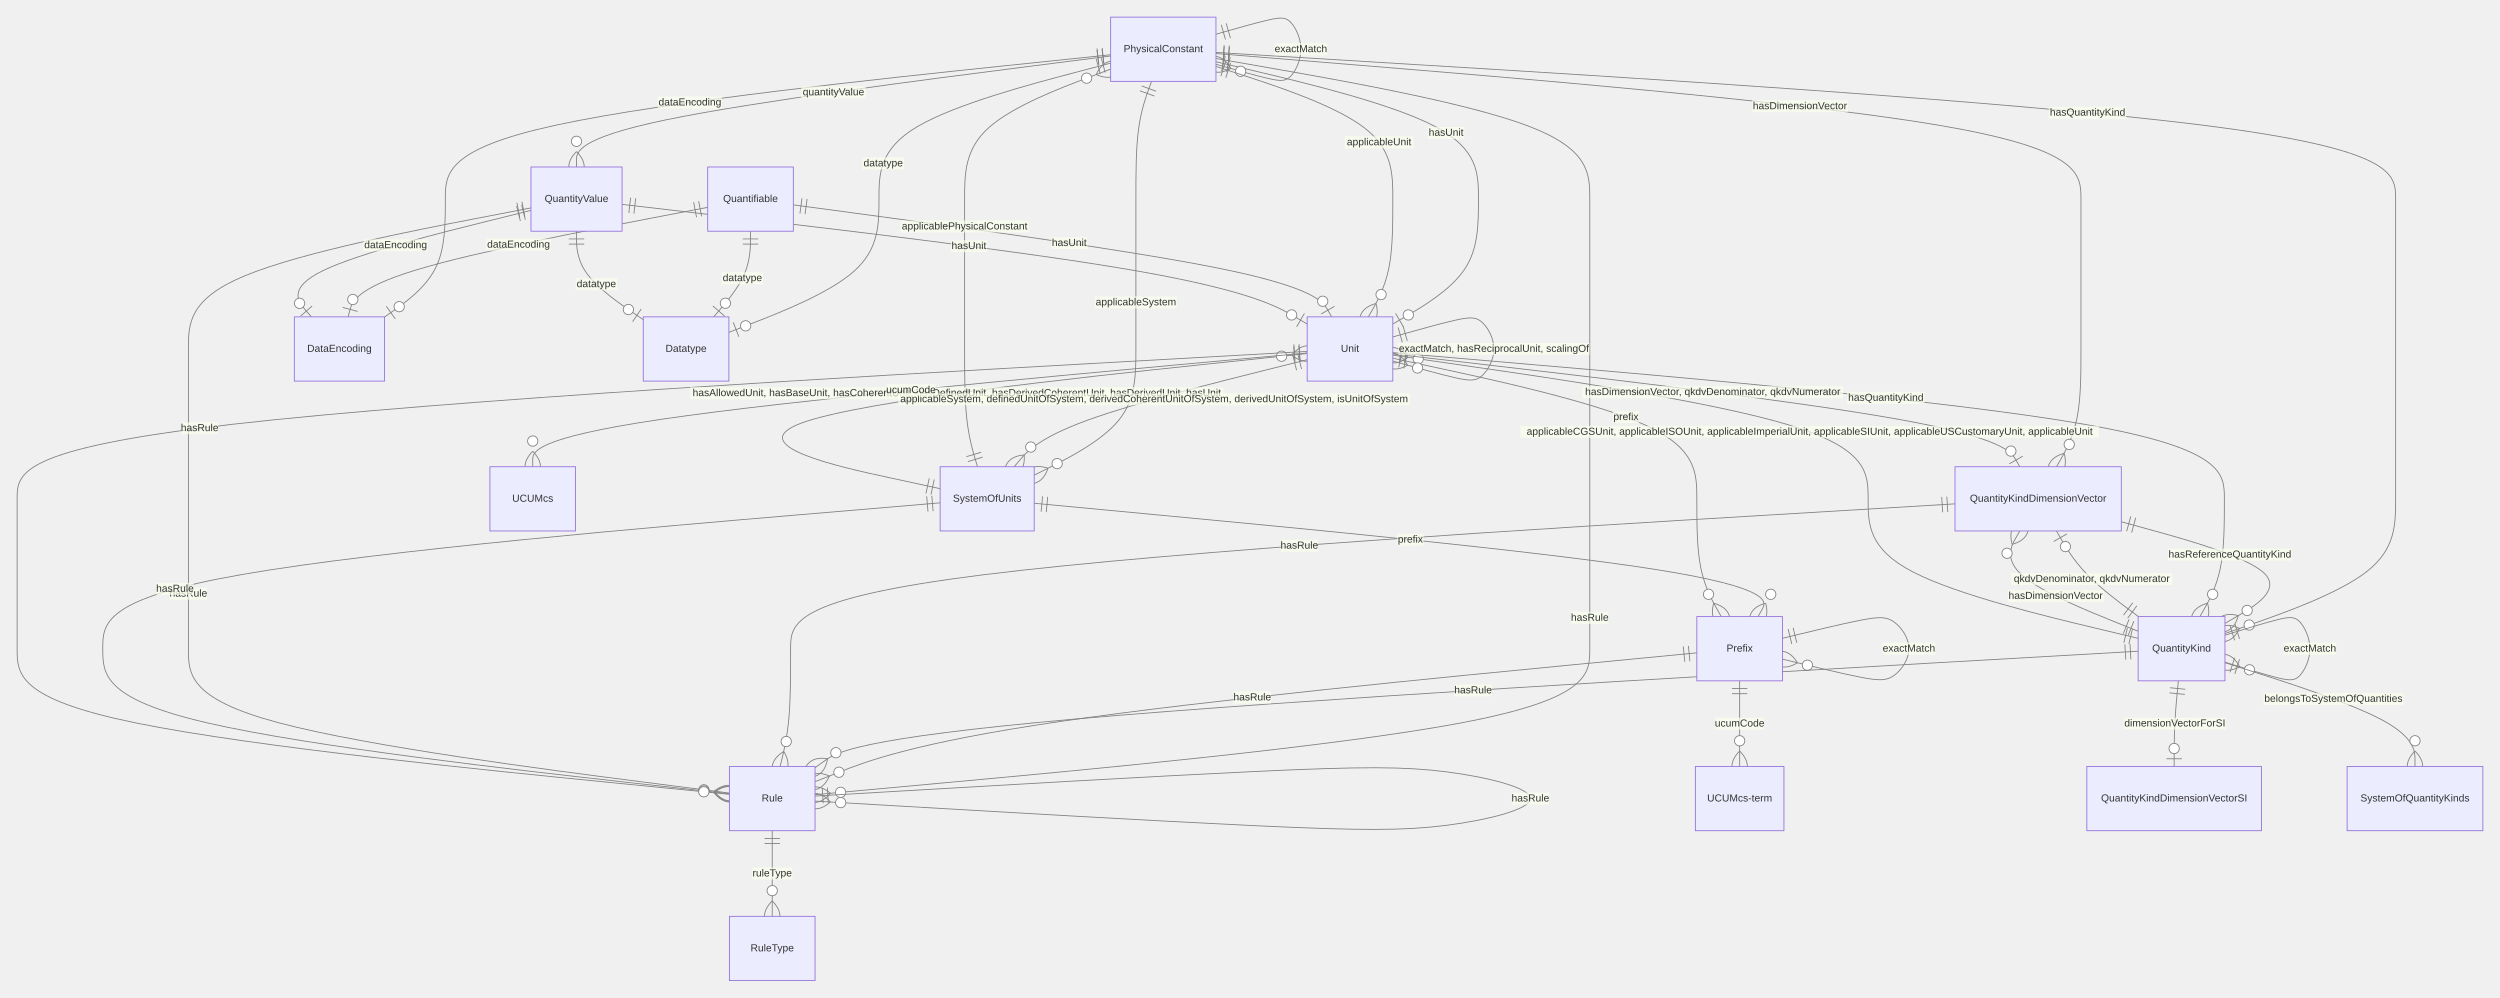
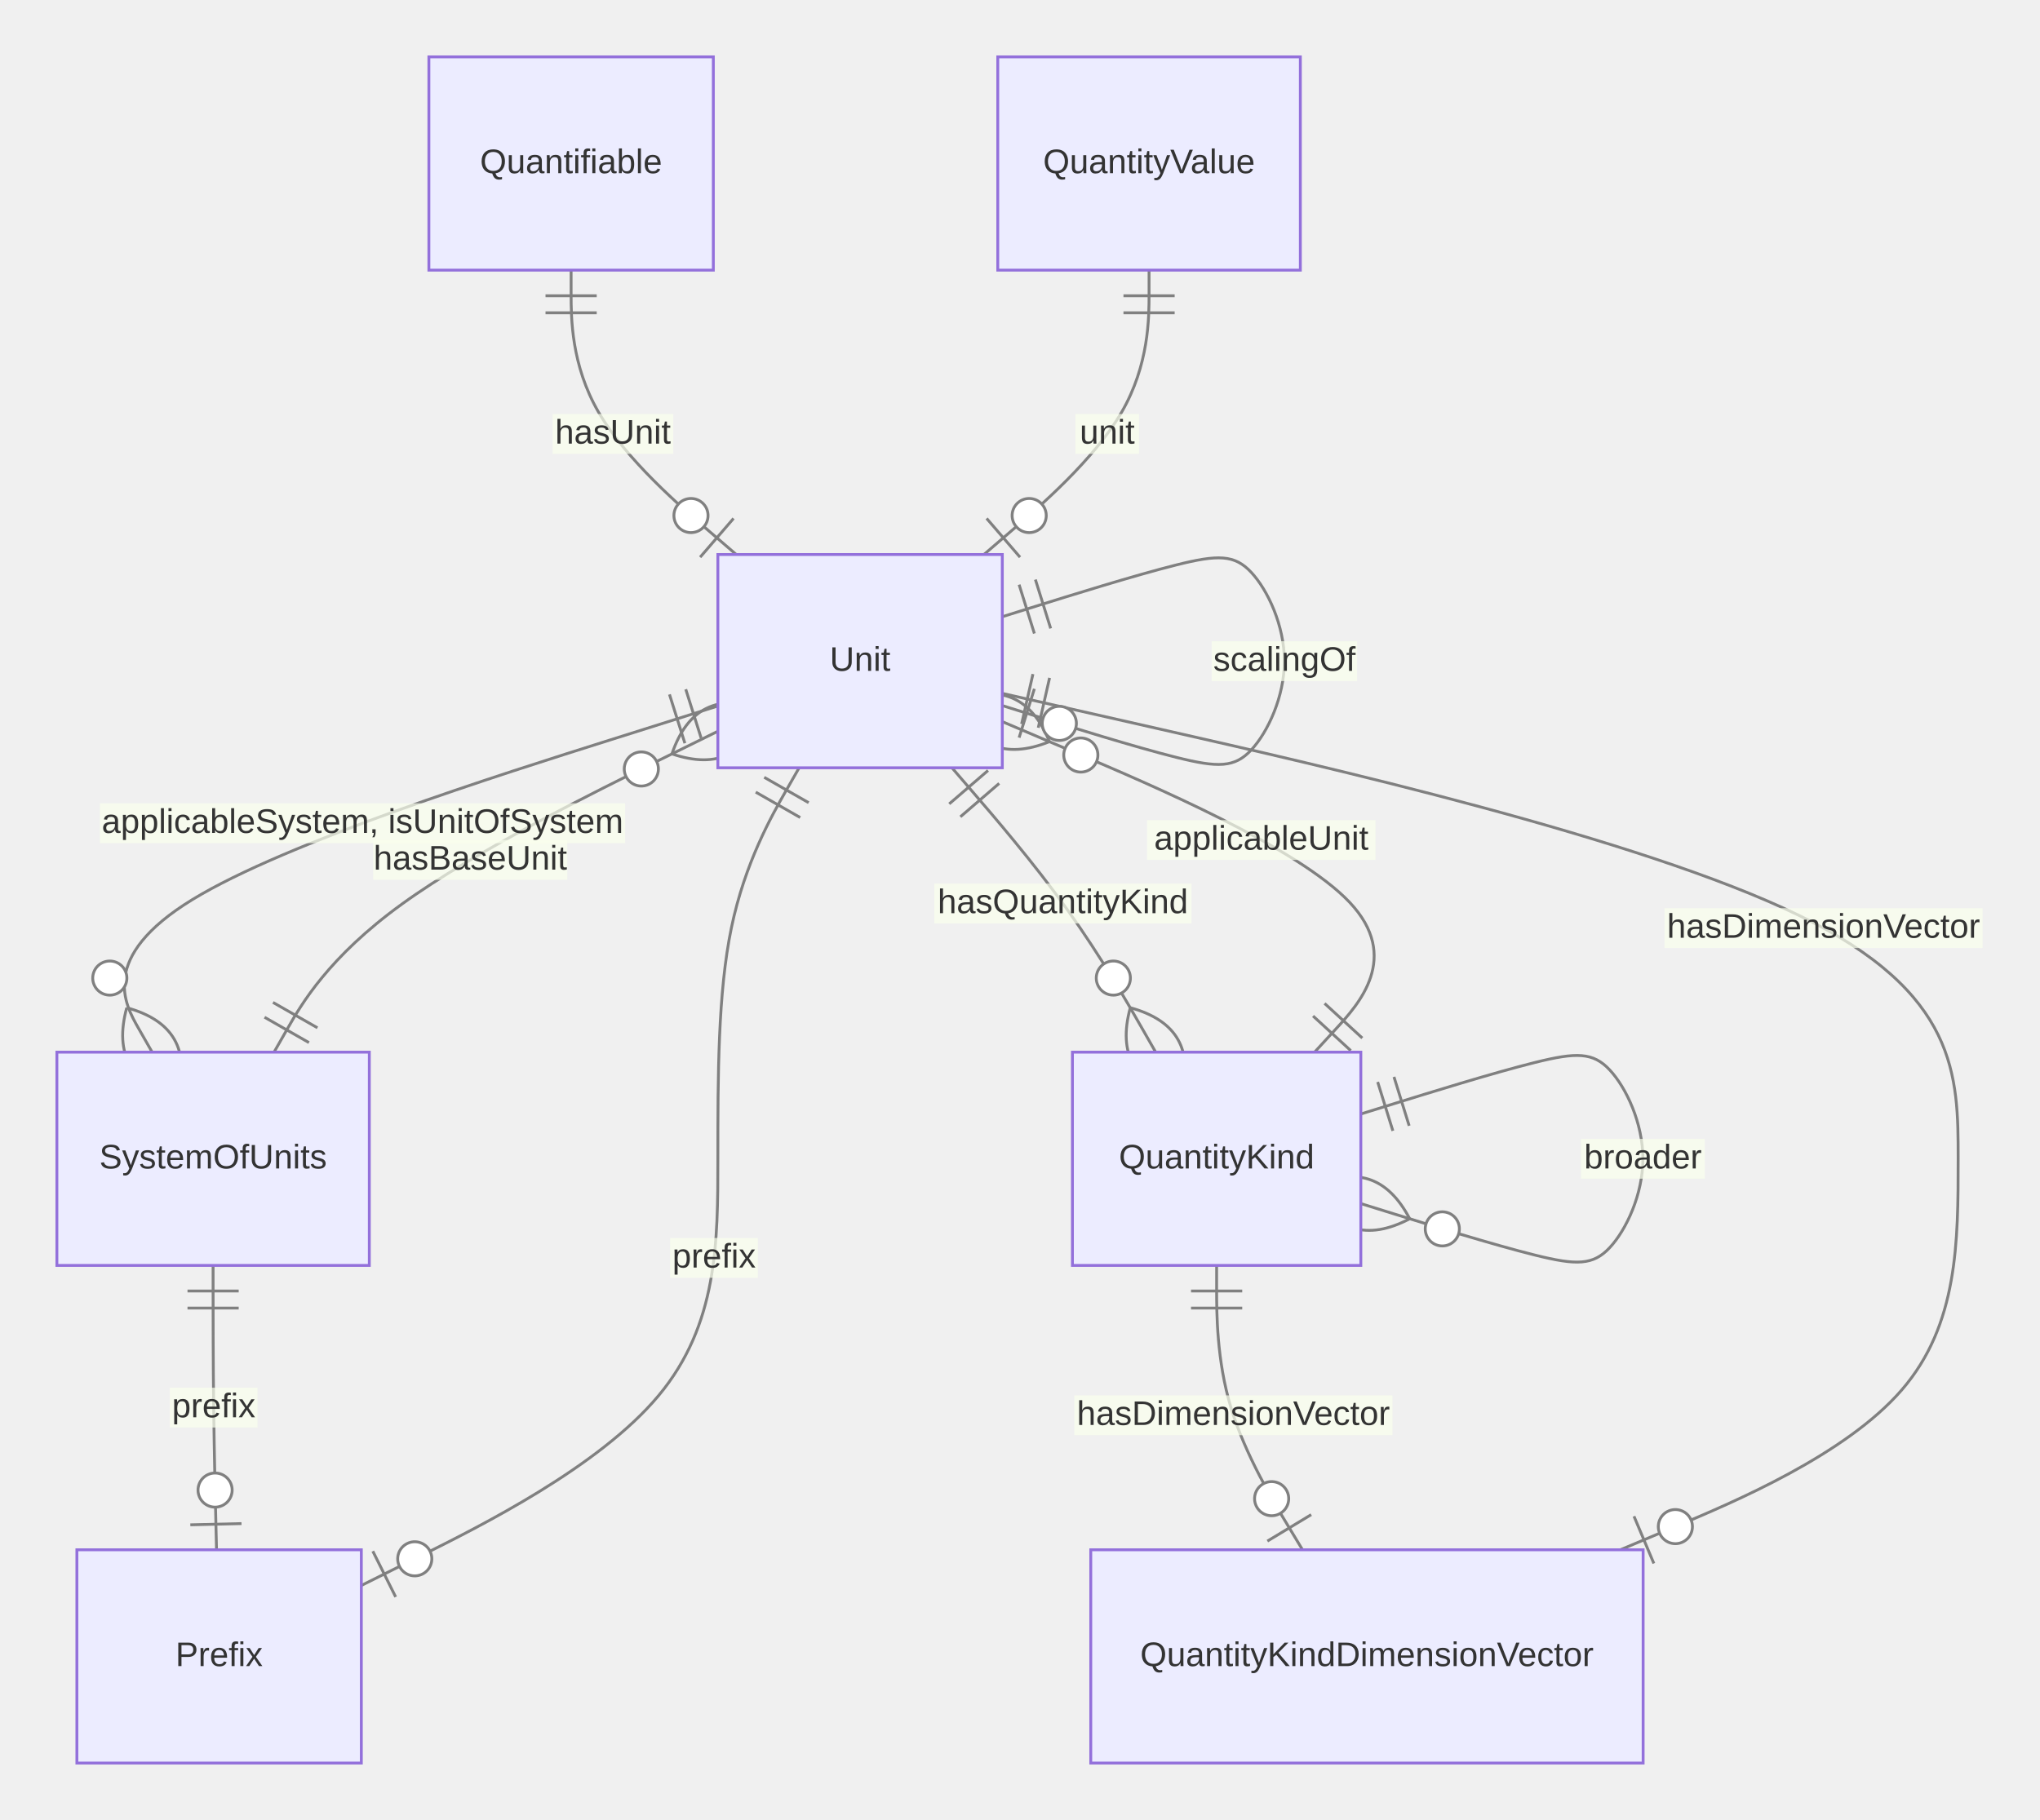
- <svg xmlns="http://www.w3.org/2000/svg" aria-roledescription="er" role="graphics-document document" viewBox="-323.665 0 2919.23 1165" height="1165" width="2919.23" id="container">
+ <svg xmlns="http://www.w3.org/2000/svg" aria-roledescription="er" role="graphics-document document" viewBox="0 0 717.194 640" height="640" width="717.194" id="container">
  <style>#container{font-family:"trebuchet ms",verdana,arial,sans-serif;font-size:16px;fill:#333;}#container .error-icon{fill:#552222;}#container .error-text{fill:#552222;stroke:#552222;}#container .edge-thickness-normal{stroke-width:1px;}#container .edge-thickness-thick{stroke-width:3.5px;}#container .edge-pattern-solid{stroke-dasharray:0;}#container .edge-thickness-invisible{stroke-width:0;fill:none;}#container .edge-pattern-dashed{stroke-dasharray:3;}#container .edge-pattern-dotted{stroke-dasharray:2;}#container .marker{fill:#333333;stroke:#333333;}#container .marker.cross{stroke:#333333;}#container svg{font-family:"trebuchet ms",verdana,arial,sans-serif;font-size:16px;}#container p{margin:0;}#container .entityBox{fill:#ECECFF;stroke:#9370DB;}#container .attributeBoxOdd{fill:#ffffff;stroke:#9370DB;}#container .attributeBoxEven{fill:#f2f2f2;stroke:#9370DB;}#container .relationshipLabelBox{fill:hsl(80, 100%, 96.275%);opacity:0.7;background-color:hsl(80, 100%, 96.275%);}#container .relationshipLabelBox rect{opacity:0.5;}#container .relationshipLine{stroke:#333333;}#container .entityTitleText{text-anchor:middle;font-size:18px;fill:#333;}#container #MD_PARENT_START{fill:#f5f5f5!important;stroke:#333333!important;stroke-width:1;}#container #MD_PARENT_END{fill:#f5f5f5!important;stroke:#333333!important;stroke-width:1;}#container :root{--mermaid-font-family:"trebuchet ms",verdana,arial,sans-serif;}</style>
  <g />
  <defs>
    <marker orient="auto" markerHeight="240" markerWidth="190" refY="7" refX="0" id="MD_PARENT_START">
      <path d="M 18,7 L9,13 L1,7 L9,1 Z" />
    </marker>
  </defs>
  <defs>
    <marker orient="auto" markerHeight="28" markerWidth="20" refY="7" refX="19" id="MD_PARENT_END">
      <path d="M 18,7 L9,13 L1,7 L9,1 Z" />
    </marker>
  </defs>
  <defs>
    <marker orient="auto" markerHeight="18" markerWidth="18" refY="9" refX="0" id="ONLY_ONE_START">
      <path d="M9,0 L9,18 M15,0 L15,18" fill="none" stroke="gray" />
    </marker>
  </defs>
  <defs>
    <marker orient="auto" markerHeight="18" markerWidth="18" refY="9" refX="18" id="ONLY_ONE_END">
      <path d="M3,0 L3,18 M9,0 L9,18" fill="none" stroke="gray" />
    </marker>
  </defs>
  <defs>
    <marker orient="auto" markerHeight="18" markerWidth="30" refY="9" refX="0" id="ZERO_OR_ONE_START">
      <circle r="6" cy="9" cx="21" fill="white" stroke="gray" />
      <path d="M9,0 L9,18" fill="none" stroke="gray" />
    </marker>
  </defs>
  <defs>
    <marker orient="auto" markerHeight="18" markerWidth="30" refY="9" refX="30" id="ZERO_OR_ONE_END">
      <circle r="6" cy="9" cx="9" fill="white" stroke="gray" />
      <path d="M21,0 L21,18" fill="none" stroke="gray" />
    </marker>
  </defs>
  <defs>
    <marker orient="auto" markerHeight="36" markerWidth="45" refY="18" refX="18" id="ONE_OR_MORE_START">
      <path d="M0,18 Q 18,0 36,18 Q 18,36 0,18 M42,9 L42,27" fill="none" stroke="gray" />
    </marker>
  </defs>
  <defs>
    <marker orient="auto" markerHeight="36" markerWidth="45" refY="18" refX="27" id="ONE_OR_MORE_END">
      <path d="M3,9 L3,27 M9,18 Q27,0 45,18 Q27,36 9,18" fill="none" stroke="gray" />
    </marker>
  </defs>
  <defs>
    <marker orient="auto" markerHeight="36" markerWidth="57" refY="18" refX="18" id="ZERO_OR_MORE_START">
      <circle r="6" cy="18" cx="48" fill="white" stroke="gray" />
      <path d="M0,18 Q18,0 36,18 Q18,36 0,18" fill="none" stroke="gray" />
    </marker>
  </defs>
  <defs>
    <marker orient="auto" markerHeight="36" markerWidth="57" refY="18" refX="39" id="ZERO_OR_MORE_END">
      <circle r="6" cy="18" cx="9" fill="white" stroke="gray" />
      <path d="M21,18 Q39,0 57,18 Q39,36 21,18" fill="none" stroke="gray" />
    </marker>
  </defs>
-   <path style="stroke: gray; fill: none;" marker-start="url(#ONLY_ONE_START)" marker-end="url(#ZERO_OR_ONE_END)" d="M973.233,63.917L843.75,77.43C714.267,90.944,455.301,117.972,325.818,146.069C196.335,174.167,196.335,203.333,196.335,232.5C196.335,261.667,196.335,290.833,184.503,313.789C172.67,336.744,149.005,353.489,137.173,361.861L125.34,370.233" class="er relationshipLine" />
-   <path style="stroke: gray; fill: none;" marker-start="url(#ONLY_ONE_START)" marker-end="url(#ZERO_OR_ONE_END)" d="M973.233,73.703L928.146,85.586C883.059,97.469,792.885,121.234,747.797,147.701C702.71,174.167,702.71,203.333,702.71,232.5C702.71,261.667,702.71,290.833,673.5,316.763C644.291,342.693,585.871,365.385,556.661,376.732L527.451,388.078" class="er relationshipLine" />
-   <path style="stroke: gray; fill: none;" marker-start="url(#ONLY_ONE_START)" marker-end="url(#ZERO_OR_ONE_END)" d="M1096.194,72.118L1147.28,84.265C1198.366,96.412,1300.538,120.706,1351.624,147.436C1402.71,174.167,1402.71,203.333,1402.71,232.5C1402.71,261.667,1402.71,290.833,1386.043,315.139C1369.377,339.444,1336.043,358.889,1319.377,368.611L1302.71,378.333" class="er relationshipLine" />
-   <path style="stroke: gray; fill: none;" marker-start="url(#ONLY_ONE_START)" marker-end="url(#ZERO_OR_MORE_END)" d="M1096.194,39.965L1107.861,36.637C1119.527,33.31,1142.861,26.655,1157.444,23.327C1172.027,20,1177.861,20,1183.694,26.25C1189.527,32.5,1195.361,45,1195.361,57.5C1195.361,70,1189.527,82.5,1183.694,88.75C1177.861,95,1172.027,95,1157.444,91.673C1142.861,88.345,1119.527,81.69,1107.861,78.363L1096.194,75.035" class="er relationshipLine" />
-   <path style="stroke: gray; fill: none;" marker-start="url(#ONLY_ONE_START)" marker-end="url(#ZERO_OR_MORE_END)" d="M1096.194,61.238L1325.779,75.199C1555.364,89.159,2014.534,117.079,2244.119,145.623C2473.704,174.167,2473.704,203.333,2473.704,232.5C2473.704,261.667,2473.704,290.833,2473.704,320C2473.704,349.167,2473.704,378.333,2473.704,407.5C2473.704,436.667,2473.704,465.833,2473.704,495C2473.704,524.167,2473.704,553.333,2473.704,582.5C2473.704,611.667,2473.704,640.833,2440.487,667.043C2407.269,693.252,2340.834,716.504,2307.617,728.131L2274.399,739.757" class="er relationshipLine" />
-   <path style="stroke: gray; fill: none;" marker-start="url(#ONLY_ONE_START)" marker-end="url(#ZERO_OR_MORE_END)" d="M1096.194,62.52L1264.538,76.267C1432.882,90.014,1769.57,117.507,1937.914,145.837C2106.258,174.167,2106.258,203.333,2106.258,232.5C2106.258,261.667,2106.258,290.833,2106.258,320C2106.258,349.167,2106.258,378.333,2106.258,407.5C2106.258,436.667,2106.258,465.833,2101.496,488.75C2096.735,511.667,2087.211,528.333,2082.449,536.667L2077.687,545" class="er relationshipLine" />
-   <path style="stroke: gray; fill: none;" marker-start="url(#ONLY_ONE_START)" marker-end="url(#ZERO_OR_MORE_END)" d="M973.233,65.351L869.282,78.626C765.33,91.901,557.426,118.45,453.474,140.059C349.523,161.667,349.523,178.333,349.523,186.667L349.523,195" class="er relationshipLine" />
-   <path style="stroke: gray; fill: none;" marker-start="url(#ONLY_ONE_START)" marker-end="url(#ZERO_OR_MORE_END)" d="M1096.194,68.302L1168.947,81.085C1241.699,93.868,1387.205,119.434,1459.957,146.8C1532.71,174.167,1532.71,203.333,1532.71,232.5C1532.71,261.667,1532.71,290.833,1532.71,320C1532.71,349.167,1532.71,378.333,1532.71,407.5C1532.71,436.667,1532.71,465.833,1532.71,495C1532.71,524.167,1532.71,553.333,1532.71,582.5C1532.71,611.667,1532.71,640.833,1532.71,670C1532.71,699.167,1532.71,728.333,1532.71,757.5C1532.71,786.667,1532.71,815.833,1381.934,844.236C1231.158,872.639,929.606,900.278,778.83,914.098L628.053,927.917" class="er relationshipLine" />
-   <path style="stroke: gray; fill: none;" marker-start="url(#ONLY_ONE_START)" marker-end="url(#ZERO_OR_MORE_END)" d="M1020.998,95L1017.95,103.333C1014.902,111.667,1008.806,128.333,1005.758,151.25C1002.71,174.167,1002.71,203.333,1002.71,232.5C1002.71,261.667,1002.71,290.833,1002.71,320C1002.71,349.167,1002.71,378.333,1002.71,407.5C1002.71,436.667,1002.71,465.833,982.919,490.388C963.128,514.943,923.546,534.887,903.755,544.858L883.964,554.83" class="er relationshipLine" />
-   <path style="stroke: gray; fill: none;" marker-start="url(#ONLY_ONE_START)" marker-end="url(#ZERO_OR_MORE_END)" d="M1096.194,77.573L1130.613,88.811C1165.033,100.049,1233.871,122.524,1268.291,148.346C1302.71,174.167,1302.71,203.333,1302.71,232.5C1302.71,261.667,1302.71,290.833,1297.948,313.75C1293.186,336.667,1283.663,353.333,1278.901,361.667L1274.139,370" class="er relationshipLine" />
-   <path style="stroke: gray; fill: none;" marker-start="url(#ONLY_ONE_START)" marker-end="url(#ZERO_OR_MORE_END)" d="M1757.71,745.342L1775.081,741.119C1792.451,736.895,1827.192,728.447,1848.906,724.224C1870.619,720,1879.304,720,1887.989,726.25C1896.675,732.5,1905.36,745,1905.36,757.5C1905.36,770,1896.675,782.5,1887.989,788.75C1879.304,795,1870.619,795,1848.906,790.776C1827.192,786.553,1792.451,778.105,1775.081,773.881L1757.71,769.658" class="er relationshipLine" />
-   <path style="stroke: gray; fill: none;" marker-start="url(#ONLY_ONE_START)" marker-end="url(#ZERO_OR_MORE_END)" d="M1657.71,762.317L1514.679,776.098C1371.648,789.878,1085.585,817.439,913.976,842.51C742.366,867.582,685.21,890.164,656.632,901.455L628.053,912.746" class="er relationshipLine" />
-   <path style="stroke: gray; fill: none;" marker-start="url(#ONLY_ONE_START)" marker-end="url(#ZERO_OR_MORE_END)" d="M1707.71,795L1707.71,803.333C1707.71,811.667,1707.71,828.333,1707.71,845C1707.71,861.667,1707.71,878.333,1707.71,886.667L1707.71,895" class="er relationshipLine" />
-   <path style="stroke: gray; fill: none;" marker-start="url(#ONLY_ONE_START)" marker-end="url(#ZERO_OR_ONE_END)" d="M502.71,242.086L434.981,255.072C367.252,268.058,231.793,294.029,161.81,315.348C91.828,336.667,87.32,353.333,85.066,361.667L82.812,370" class="er relationshipLine" />
-   <path style="stroke: gray; fill: none;" marker-start="url(#ONLY_ONE_START)" marker-end="url(#ZERO_OR_ONE_END)" d="M552.71,270L552.71,278.333C552.71,286.667,552.71,303.333,545.543,320C538.375,336.667,524.04,353.333,516.873,361.667L509.705,370" class="er relationshipLine" />
-   <path style="stroke: gray; fill: none;" marker-start="url(#ONLY_ONE_START)" marker-end="url(#ZERO_OR_ONE_END)" d="M602.71,239.231L702.71,252.692C802.71,266.154,1002.71,293.077,1107.472,314.872C1212.234,336.667,1221.758,353.333,1226.52,361.667L1231.282,370" class="er relationshipLine" />
-   <path style="stroke: gray; fill: none;" marker-start="url(#ONLY_ONE_START)" marker-end="url(#ZERO_OR_ONE_END)" d="M2173.37,720L2162.185,711.667C2151,703.333,2128.629,686.667,2112.682,670C2096.735,653.333,2087.211,636.667,2082.449,628.333L2077.687,620" class="er relationshipLine" />
-   <path style="stroke: gray; fill: none;" marker-start="url(#ONLY_ONE_START)" marker-end="url(#ZERO_OR_ONE_END)" d="M2220.008,795L2219.186,803.333C2218.365,811.667,2216.722,828.333,2215.9,845C2215.079,861.667,2215.079,878.333,2215.079,886.667L2215.079,895" class="er relationshipLine" />
-   <path style="stroke: gray; fill: none;" marker-start="url(#ONLY_ONE_START)" marker-end="url(#ZERO_OR_MORE_END)" d="M2274.399,741.749L2286.066,738.124C2297.733,734.499,2321.066,727.25,2335.649,723.625C2350.233,720,2356.066,720,2361.899,726.25C2367.733,732.5,2373.566,745,2373.566,757.5C2373.566,770,2367.733,782.5,2361.899,788.75C2356.066,795,2350.233,795,2335.649,791.375C2321.066,787.75,2297.733,780.501,2286.066,776.876L2274.399,773.251" class="er relationshipLine" />
-   <path style="stroke: gray; fill: none;" marker-start="url(#ONLY_ONE_START)" marker-end="url(#ZERO_OR_MORE_END)" d="M2173.009,737.1L2145.217,725.917C2117.425,714.733,2061.842,692.367,2038.812,672.85C2015.782,653.333,2025.306,636.667,2030.068,628.333L2034.83,620" class="er relationshipLine" />
-   <path style="stroke: gray; fill: none;" marker-start="url(#ONLY_ONE_START)" marker-end="url(#ZERO_OR_MORE_END)" d="M2173.009,760.41L1927.428,774.509C1681.847,788.607,1190.685,816.803,933.192,839.482C675.7,862.161,651.877,879.322,639.965,887.902L628.053,896.483" class="er relationshipLine" />
-   <path style="stroke: gray; fill: none;" marker-start="url(#ONLY_ONE_START)" marker-end="url(#ZERO_OR_MORE_END)" d="M2274.399,773.773L2311.383,785.644C2348.366,797.515,2422.332,821.258,2459.315,841.462C2496.298,861.667,2496.298,878.333,2496.298,886.667L2496.298,895" class="er relationshipLine" />
-   <path style="stroke: gray; fill: none;" marker-start="url(#ONLY_ONE_START)" marker-end="url(#ZERO_OR_MORE_END)" d="M2173.009,745.38L2120.459,732.817C2067.909,720.253,1962.81,695.127,1910.26,667.98C1857.71,640.833,1857.71,611.667,1857.71,582.5C1857.71,553.333,1857.71,524.167,1765.21,496.205C1672.71,468.244,1487.71,441.488,1395.21,428.11L1302.71,414.731" class="er relationshipLine" />
-   <path style="stroke: gray; fill: none;" marker-start="url(#ONLY_ONE_START)" marker-end="url(#ZERO_OR_MORE_END)" d="M2153.355,609.263L2190.08,619.386C2226.805,629.509,2300.254,649.754,2320.428,669.532C2340.603,689.309,2307.501,708.618,2290.95,718.273L2274.399,727.928" class="er relationshipLine" />
-   <path style="stroke: gray; fill: none;" marker-start="url(#ONLY_ONE_START)" marker-end="url(#ZERO_OR_MORE_END)" d="M1959.162,588.332L1732.555,601.943C1505.949,615.555,1052.736,642.777,826.129,670.972C599.523,699.167,599.523,728.333,599.523,757.5C599.523,786.667,599.523,815.833,597.478,838.75C595.433,861.667,591.344,878.333,589.299,886.667L587.255,895" class="er relationshipLine" />
-   <path style="stroke: gray; fill: none;" marker-start="url(#ONLY_ONE_START)" marker-end="url(#ZERO_OR_ONE_END)" d="M296.335,245.677L246.335,258.064C196.335,270.451,96.335,295.226,53.605,315.946C10.875,336.667,25.415,353.333,32.685,361.667L39.955,370" class="er relationshipLine" />
-   <path style="stroke: gray; fill: none;" marker-start="url(#ONLY_ONE_START)" marker-end="url(#ZERO_OR_ONE_END)" d="M349.523,270L349.523,278.333C349.523,286.667,349.523,303.333,362.511,320.55C375.499,337.767,401.475,355.534,414.463,364.418L427.451,373.301" class="er relationshipLine" />
-   <path style="stroke: gray; fill: none;" marker-start="url(#ONLY_ONE_START)" marker-end="url(#ZERO_OR_ONE_END)" d="M402.71,238.679L519.377,252.232C636.043,265.786,869.377,292.893,1002.71,316.169C1136.043,339.444,1169.377,358.889,1186.043,368.611L1202.71,378.333" class="er relationshipLine" />
-   <path style="stroke: gray; fill: none;" marker-start="url(#ONLY_ONE_START)" marker-end="url(#ZERO_OR_MORE_END)" d="M296.335,242.769L229.668,255.641C163.002,268.513,29.668,294.256,-36.998,321.712C-103.665,349.167,-103.665,378.333,-103.665,407.5C-103.665,436.667,-103.665,465.833,-103.665,495C-103.665,524.167,-103.665,553.333,-103.665,582.5C-103.665,611.667,-103.665,640.833,-103.665,670C-103.665,699.167,-103.665,728.333,-103.665,757.5C-103.665,786.667,-103.665,815.833,1.622,843.93C106.908,872.027,317.481,899.055,422.767,912.569L528.053,926.082" class="er relationshipLine" />
-   <path style="stroke: gray; fill: none;" marker-start="url(#ONLY_ONE_START)" marker-end="url(#ZERO_OR_MORE_END)" d="M628.053,929.569L726.327,923.807C824.601,918.046,1021.149,906.523,1143.992,900.761C1266.834,895,1315.971,895,1365.108,901.25C1414.245,907.5,1463.382,920,1463.382,932.5C1463.382,945,1414.245,957.5,1365.108,963.75C1315.971,970,1266.834,970,1143.992,964.239C1021.149,958.477,824.601,946.954,726.327,941.193L628.053,935.431" class="er relationshipLine" />
-   <path style="stroke: gray; fill: none;" marker-start="url(#ONLY_ONE_START)" marker-end="url(#ZERO_OR_MORE_END)" d="M578.053,970L578.053,978.333C578.053,986.667,578.053,1003.333,578.053,1020C578.053,1036.667,578.053,1053.333,578.053,1061.667L578.053,1070" class="er relationshipLine" />
-   <path style="stroke: gray; fill: none;" marker-start="url(#ONLY_ONE_START)" marker-end="url(#ZERO_OR_MORE_END)" d="M817.759,545L815.251,536.667C812.743,528.333,807.726,511.667,805.218,488.75C802.71,465.833,802.71,436.667,802.71,407.5C802.71,378.333,802.71,349.167,802.71,320C802.71,290.833,802.71,261.667,802.71,232.5C802.71,203.333,802.71,174.167,831.131,148.865C859.551,123.562,916.392,102.125,944.813,91.406L973.233,80.687" class="er relationshipLine" />
-   <path style="stroke: gray; fill: none;" marker-start="url(#ONLY_ONE_START)" marker-end="url(#ZERO_OR_MORE_END)" d="M883.964,587.674L1029.588,601.395C1175.212,615.116,1466.461,642.558,1607.324,664.612C1748.186,686.667,1738.663,703.333,1733.901,711.667L1729.139,720" class="er relationshipLine" />
-   <path style="stroke: gray; fill: none;" marker-start="url(#ONLY_ONE_START)" marker-end="url(#ZERO_OR_MORE_END)" d="M774.127,587.153L611.162,600.961C448.196,614.769,122.266,642.384,-40.7,670.776C-203.665,699.167,-203.665,728.333,-203.665,757.5C-203.665,786.667,-203.665,815.833,-81.712,844.067C40.241,872.301,284.147,899.602,406.1,913.253L528.053,926.903" class="er relationshipLine" />
-   <path style="stroke: gray; fill: none;" marker-start="url(#ONLY_ONE_START)" marker-end="url(#ZERO_OR_MORE_END)" d="M774.127,570.621L715.86,558.017C657.592,545.414,541.057,520.207,612.488,493.901C683.918,467.594,943.314,440.188,1073.012,426.486L1202.71,412.783" class="er relationshipLine" />
-   <path style="stroke: gray; fill: none;" marker-start="url(#ONLY_ONE_START)" marker-end="url(#ZERO_OR_ONE_END)" d="M1302.71,413.306L1419.968,426.922C1537.226,440.537,1771.742,467.769,1893.762,489.718C2015.782,511.667,2025.306,528.333,2030.068,536.667L2034.83,545" class="er relationshipLine" />
-   <path style="stroke: gray; fill: none;" marker-start="url(#ONLY_ONE_START)" marker-end="url(#ZERO_OR_MORE_END)" d="M1302.71,418.302L1361.877,431.085C1421.043,443.868,1539.377,469.434,1598.543,496.8C1657.71,524.167,1657.71,553.333,1657.71,582.5C1657.71,611.667,1657.71,640.833,1662.472,663.75C1667.234,686.667,1676.758,703.333,1681.52,711.667L1686.282,720" class="er relationshipLine" />
-   <path style="stroke: gray; fill: none;" marker-start="url(#ONLY_ONE_START)" marker-end="url(#ZERO_OR_MORE_END)" d="M1302.71,411.785L1464.542,425.654C1626.375,439.523,1950.039,467.262,2111.872,495.714C2273.704,524.167,2273.704,553.333,2273.704,582.5C2273.704,611.667,2273.704,640.833,2268.942,663.75C2264.18,686.667,2254.656,703.333,2249.895,711.667L2245.133,720" class="er relationshipLine" />
-   <path style="stroke: gray; fill: none;" marker-start="url(#ONLY_ONE_START)" marker-end="url(#ZERO_OR_MORE_END)" d="M1202.71,410.311L951.648,424.426C700.585,438.541,198.46,466.77,-52.602,495.469C-303.665,524.167,-303.665,553.333,-303.665,582.5C-303.665,611.667,-303.665,640.833,-303.665,670C-303.665,699.167,-303.665,728.333,-303.665,757.5C-303.665,786.667,-303.665,815.833,-165.045,844.173C-26.425,872.513,250.814,900.025,389.434,913.782L528.053,927.538" class="er relationshipLine" />
-   <path style="stroke: gray; fill: none;" marker-start="url(#ONLY_ONE_START)" marker-end="url(#ZERO_OR_MORE_END)" d="M1202.71,420L1152.71,432.5C1102.71,445,1002.71,470,945.694,490.833C888.679,511.667,874.647,528.333,867.632,536.667L860.616,545" class="er relationshipLine" />
-   <path style="stroke: gray; fill: none;" marker-start="url(#ONLY_ONE_START)" marker-end="url(#ZERO_OR_MORE_END)" d="M1202.71,412.084L1051.992,425.904C901.273,439.723,599.836,467.361,449.117,489.514C298.399,511.667,298.399,528.333,298.399,536.667L298.399,545" class="er relationshipLine" />
-   <path style="stroke: gray; fill: none;" marker-start="url(#ONLY_ONE_START)" marker-end="url(#ZERO_OR_MORE_END)" d="M1302.71,393.438L1316.599,389.531C1330.488,385.625,1358.266,377.813,1375.627,373.906C1392.988,370,1399.932,370,1406.877,376.25C1413.821,382.5,1420.766,395,1420.766,407.5C1420.766,420,1413.821,432.5,1406.877,438.75C1399.932,445,1392.988,445,1375.627,441.094C1358.266,437.188,1330.488,429.375,1316.599,425.469L1302.71,421.563" class="er relationshipLine" />
-   <g transform="translate(973.2334,20 )" id="entity-PhysicalConstant-f43f8855-cf72-5deb-8dd3-7b0283708583">
-     <rect height="75" width="122.961" y="0" x="0" class="er entityBox" />
-     <text style="dominant-baseline: middle; text-anchor: middle; font-size: 12px;" transform="translate(61.48029,37.5)" y="0" x="0" id="text-entity-PhysicalConstant-f43f8855-cf72-5deb-8dd3-7b0283708583" class="er entityLabel">PhysicalConstant</text>
-   </g>
-   <g transform="translate(1657.71,720 )" id="entity-Prefix-f6d97b99-faee-5974-b12e-390868d79e86">
+   <path style="stroke: gray; fill: none;" marker-start="url(#ONLY_ONE_START)" marker-end="url(#ZERO_OR_ONE_END)" d="M200.784,95L200.784,103.333C200.784,111.667,200.784,128.333,210.459,145C220.135,161.667,239.486,178.333,249.162,186.667L258.837,195" class="er relationshipLine" />
+   <path style="stroke: gray; fill: none;" marker-start="url(#ONLY_ONE_START)" marker-end="url(#ZERO_OR_ONE_END)" d="M427.725,445L427.725,453.333C427.725,461.667,427.725,478.333,432.758,495C437.791,511.667,447.857,528.333,452.891,536.667L457.924,545" class="er relationshipLine" />
+   <path style="stroke: gray; fill: none;" marker-start="url(#ONLY_ONE_START)" marker-end="url(#ZERO_OR_MORE_END)" d="M478.42,391.749L490.087,388.124C501.754,384.499,525.087,377.25,539.67,373.625C554.254,370,560.087,370,565.92,376.25C571.754,382.5,577.587,395,577.587,407.5C577.587,420,571.754,432.5,565.92,438.75C560.087,445,554.254,445,539.67,441.375C525.087,437.75,501.754,430.501,490.087,426.876L478.42,423.251" class="er relationshipLine" />
+   <path style="stroke: gray; fill: none;" marker-start="url(#ONLY_ONE_START)" marker-end="url(#ZERO_OR_MORE_END)" d="M462.16,370L469.812,361.667C477.464,353.333,492.768,336.667,474.471,317.295C456.174,297.923,404.276,275.846,378.327,264.808L352.377,253.769" class="er relationshipLine" />
+   <path style="stroke: gray; fill: none;" marker-start="url(#ONLY_ONE_START)" marker-end="url(#ZERO_OR_ONE_END)" d="M403.971,95L403.971,103.333C403.971,111.667,403.971,128.333,394.296,145C384.62,161.667,365.269,178.333,355.593,186.667L345.918,195" class="er relationshipLine" />
+   <path style="stroke: gray; fill: none;" marker-start="url(#ONLY_ONE_START)" marker-end="url(#ZERO_OR_ONE_END)" d="M74.918,445L74.918,453.333C74.918,461.667,74.918,478.333,75.119,495C75.32,511.667,75.723,528.333,75.924,536.667L76.125,545" class="er relationshipLine" />
+   <path style="stroke: gray; fill: none;" marker-start="url(#ONLY_ONE_START)" marker-end="url(#ZERO_OR_MORE_END)" d="M96.347,370L101.109,361.667C105.871,353.333,115.394,336.667,141.4,317.859C167.405,299.051,209.891,278.102,231.134,267.628L252.377,257.154" class="er relationshipLine" />
+   <path style="stroke: gray; fill: none;" marker-start="url(#ONLY_ONE_START)" marker-end="url(#ZERO_OR_ONE_END)" d="M280.949,270L276.187,278.333C271.425,286.667,261.901,303.333,257.139,326.25C252.377,349.167,252.377,378.333,252.377,407.5C252.377,436.667,252.377,465.833,231.486,490.842C210.595,515.85,168.812,536.7,147.921,547.125L127.03,557.55" class="er relationshipLine" />
+   <path style="stroke: gray; fill: none;" marker-start="url(#ONLY_ONE_START)" marker-end="url(#ZERO_OR_ONE_END)" d="M352.377,243.833L408.385,256.527C464.392,269.222,576.406,294.611,632.413,321.889C688.42,349.167,688.42,378.333,688.42,407.5C688.42,436.667,688.42,465.833,668.625,488.75C648.83,511.667,609.24,528.333,589.445,536.667L569.65,545" class="er relationshipLine" />
+   <path style="stroke: gray; fill: none;" marker-start="url(#ONLY_ONE_START)" marker-end="url(#ZERO_OR_ONE_END)" d="M352.377,216.875L364.044,213.229C375.711,209.583,399.044,202.292,413.627,198.646C428.211,195,434.044,195,439.877,201.25C445.711,207.5,451.544,220,451.544,232.5C451.544,245,445.711,257.5,439.877,263.75C434.044,270,428.211,270,413.627,266.354C399.044,262.708,375.711,255.417,364.044,251.771L352.377,248.125" class="er relationshipLine" />
+   <path style="stroke: gray; fill: none;" marker-start="url(#ONLY_ONE_START)" marker-end="url(#ZERO_OR_MORE_END)" d="M334.669,270L341.845,278.333C349.021,286.667,363.373,303.333,375.311,320C387.249,336.667,396.773,353.333,401.535,361.667L406.296,370" class="er relationshipLine" />
+   <path style="stroke: gray; fill: none;" marker-start="url(#ONLY_ONE_START)" marker-end="url(#ZERO_OR_MORE_END)" d="M252.377,248.268L214.468,260.223C176.558,272.179,100.738,296.089,67.59,316.378C34.442,336.667,43.966,353.333,48.728,361.667L53.49,370" class="er relationshipLine" />
+   <g transform="translate(27.02973,545 )" id="entity-Prefix-f6d97b99-faee-5974-b12e-390868d79e86">
    <rect height="75" width="100" y="0" x="0" class="er entityBox" />
    <text style="dominant-baseline: middle; text-anchor: middle; font-size: 12px;" transform="translate(50,37.5)" y="0" x="0" id="text-entity-Prefix-f6d97b99-faee-5974-b12e-390868d79e86" class="er entityLabel">Prefix</text>
  </g>
-   <g transform="translate(502.7101,195 )" id="entity-Quantifiable-82d4468d-7a40-5b3c-81f8-69036607af45">
+   <g transform="translate(150.7836,20 )" id="entity-Quantifiable-82d4468d-7a40-5b3c-81f8-69036607af45">
    <rect height="75" width="100" y="0" x="0" class="er entityBox" />
    <text style="dominant-baseline: middle; text-anchor: middle; font-size: 12px;" transform="translate(50,37.5)" y="0" x="0" id="text-entity-Quantifiable-82d4468d-7a40-5b3c-81f8-69036607af45" class="er entityLabel">Quantifiable</text>
  </g>
-   <g transform="translate(2173.009,720 )" id="entity-QuantityKind-6f79b338-e354-5d95-8035-8883644476ff">
+   <g transform="translate(377.0297,370 )" id="entity-QuantityKind-6f79b338-e354-5d95-8035-8883644476ff">
    <rect height="75" width="101.391" y="0" x="0" class="er entityBox" />
    <text style="dominant-baseline: middle; text-anchor: middle; font-size: 12px;" transform="translate(50.69531,37.5)" y="0" x="0" id="text-entity-QuantityKind-6f79b338-e354-5d95-8035-8883644476ff" class="er entityLabel">QuantityKind</text>
  </g>
-   <g transform="translate(1959.162,545 )" id="entity-QuantityKindDimensionVector-bfa1bf26-fcae-516f-8f63-2f454f3dac1b">
+   <g transform="translate(383.4762,545 )" id="entity-QuantityKindDimensionVector-bfa1bf26-fcae-516f-8f63-2f454f3dac1b">
    <rect height="75" width="194.193" y="0" x="0" class="er entityBox" />
    <text style="dominant-baseline: middle; text-anchor: middle; font-size: 12px;" transform="translate(97.09654,37.5)" y="0" x="0" id="text-entity-QuantityKindDimensionVector-bfa1bf26-fcae-516f-8f63-2f454f3dac1b" class="er entityLabel">QuantityKindDimensionVector</text>
  </g>
-   <g transform="translate(296.3351,195 )" id="entity-QuantityValue-f2bc13d2-1961-5e2a-9bfe-ab6a05a5860b">
+   <g transform="translate(350.7836,20 )" id="entity-QuantityValue-f2bc13d2-1961-5e2a-9bfe-ab6a05a5860b">
    <rect height="75" width="106.375" y="0" x="0" class="er entityBox" />
    <text style="dominant-baseline: middle; text-anchor: middle; font-size: 12px;" transform="translate(53.1875,37.5)" y="0" x="0" id="text-entity-QuantityValue-f2bc13d2-1961-5e2a-9bfe-ab6a05a5860b" class="er entityLabel">QuantityValue</text>
  </g>
-   <g transform="translate(528.0535,895 )" id="entity-Rule-886caf8e-59ff-5db3-a492-27242971196f">
-     <rect height="75" width="100" y="0" x="0" class="er entityBox" />
-     <text style="dominant-baseline: middle; text-anchor: middle; font-size: 12px;" transform="translate(50,37.5)" y="0" x="0" id="text-entity-Rule-886caf8e-59ff-5db3-a492-27242971196f" class="er entityLabel">Rule</text>
-   </g>
-   <g transform="translate(774.127,545 )" id="entity-SystemOfUnits-f7f1da8e-a5af-50e1-94d0-c2e741f40e1d">
+   <g transform="translate(20,370 )" id="entity-SystemOfUnits-f7f1da8e-a5af-50e1-94d0-c2e741f40e1d">
    <rect height="75" width="109.837" y="0" x="0" class="er entityBox" />
    <text style="dominant-baseline: middle; text-anchor: middle; font-size: 12px;" transform="translate(54.91826,37.5)" y="0" x="0" id="text-entity-SystemOfUnits-f7f1da8e-a5af-50e1-94d0-c2e741f40e1d" class="er entityLabel">SystemOfUnits</text>
  </g>
-   <g transform="translate(248.3986,545 )" id="entity-UCUMcs-8df33f70-0c53-5f8e-a81f-0969bc803a34">
-     <rect height="75" width="100" y="0" x="0" class="er entityBox" />
-     <text style="dominant-baseline: middle; text-anchor: middle; font-size: 12px;" transform="translate(50,37.5)" y="0" x="0" id="text-entity-UCUMcs-8df33f70-0c53-5f8e-a81f-0969bc803a34" class="er entityLabel">UCUMcs</text>
-   </g>
-   <g transform="translate(1202.71,370 )" id="entity-Unit-c57ac1ea-0a24-509a-a80e-23f8c03ca739">
+   <g transform="translate(252.3774,195 )" id="entity-Unit-c57ac1ea-0a24-509a-a80e-23f8c03ca739">
    <rect height="75" width="100" y="0" x="0" class="er entityBox" />
    <text style="dominant-baseline: middle; text-anchor: middle; font-size: 12px;" transform="translate(50,37.5)" y="0" x="0" id="text-entity-Unit-c57ac1ea-0a24-509a-a80e-23f8c03ca739" class="er entityLabel">Unit</text>
  </g>
-   <g transform="translate(20,370 )" id="entity-DataEncoding-e949680e-a6e4-55c9-9325-aa69226f3e53">
-     <rect height="75" width="105.34" y="0" x="0" class="er entityBox" />
-     <text style="dominant-baseline: middle; text-anchor: middle; font-size: 12px;" transform="translate(52.67024,37.5)" y="0" x="0" id="text-entity-DataEncoding-e949680e-a6e4-55c9-9325-aa69226f3e53" class="er entityLabel">DataEncoding</text>
-   </g>
-   <g transform="translate(427.4515,370 )" id="entity-Datatype-eedb5402-d0cc-52bf-9fb8-7b914f648cbe">
-     <rect height="75" width="100" y="0" x="0" class="er entityBox" />
-     <text style="dominant-baseline: middle; text-anchor: middle; font-size: 12px;" transform="translate(50,37.5)" y="0" x="0" id="text-entity-Datatype-eedb5402-d0cc-52bf-9fb8-7b914f648cbe" class="er entityLabel">Datatype</text>
-   </g>
-   <g transform="translate(1655.991,895 )" id="entity-UCUMcsterm-f108a9d5-75dc-5824-aae7-181f348ae82a">
-     <rect height="75" width="103.438" y="0" x="0" class="er entityBox" />
-     <text style="dominant-baseline: middle; text-anchor: middle; font-size: 12px;" transform="translate(51.71875,37.5)" y="0" x="0" id="text-entity-UCUMcsterm-f108a9d5-75dc-5824-aae7-181f348ae82a" class="er entityLabel">UCUMcs-term</text>
-   </g>
-   <g transform="translate(2113.126,895 )" id="entity-QuantityKindDimensionVectorSI-2681a9c0-d385-5c75-b278-85a805bca5b5">
-     <rect height="75" width="203.906" y="0" x="0" class="er entityBox" />
-     <text style="dominant-baseline: middle; text-anchor: middle; font-size: 12px;" transform="translate(101.9531,37.5)" y="0" x="0" id="text-entity-QuantityKindDimensionVectorSI-2681a9c0-d385-5c75-b278-85a805bca5b5" class="er entityLabel">QuantityKindDimensionVectorSI</text>
-   </g>
-   <g transform="translate(2417.032,895 )" id="entity-SystemOfQuantityKinds-09c2a533-d4ff-5ffb-9642-53498359216a">
-     <rect height="75" width="158.533" y="0" x="0" class="er entityBox" />
-     <text style="dominant-baseline: middle; text-anchor: middle; font-size: 12px;" transform="translate(79.26643,37.5)" y="0" x="0" id="text-entity-SystemOfQuantityKinds-09c2a533-d4ff-5ffb-9642-53498359216a" class="er entityLabel">SystemOfQuantityKinds</text>
-   </g>
-   <g transform="translate(528.0535,1070 )" id="entity-RuleType-d54df1a6-a17d-5920-9344-6f805c739e55">
-     <rect height="75" width="100" y="0" x="0" class="er entityBox" />
-     <text style="dominant-baseline: middle; text-anchor: middle; font-size: 12px;" transform="translate(50,37.5)" y="0" x="0" id="text-entity-RuleType-d54df1a6-a17d-5920-9344-6f805c739e55" class="er entityLabel">RuleType</text>
-   </g>
-   <rect height="14" width="74.909" y="112.758" x="444.498" class="er relationshipLabelBox" />
-   <text style="text-anchor: middle; dominant-baseline: middle; font-size: 12px;" y="119.758" x="481.952" id="rel1" class="er relationshipLabel">dataEncoding</text>
-   <rect height="14" width="48.328" y="183.875" x="683.505" class="er relationshipLabelBox" />
-   <text style="text-anchor: middle; dominant-baseline: middle; font-size: 12px;" y="190.875" x="707.669" id="rel2" class="er relationshipLabel">datatype</text>
-   <rect height="14" width="42.404" y="148.182" x="1343.739" class="er relationshipLabelBox" />
-   <text style="text-anchor: middle; dominant-baseline: middle; font-size: 12px;" y="155.182" x="1364.941" id="rel3" class="er relationshipLabel">hasUnit</text>
-   <rect height="14" width="61.453" y="50.5" x="1164.634" class="er relationshipLabelBox" />
-   <text style="text-anchor: middle; dominant-baseline: middle; font-size: 12px;" y="57.5" x="1195.361" id="rel4" class="er relationshipLabel">exactMatch</text>
-   <rect height="14" width="90.438" y="124.627" x="2068.772" class="er relationshipLabelBox" />
-   <text style="text-anchor: middle; dominant-baseline: middle; font-size: 12px;" y="131.627" x="2113.991" id="rel5" class="er relationshipLabel">hasQuantityKind</text>
-   <rect height="14" width="111.849" y="117.107" x="1722.185" class="er relationshipLabelBox" />
-   <text style="text-anchor: middle; dominant-baseline: middle; font-size: 12px;" y="124.107" x="1778.109" id="rel6" class="er relationshipLabel">hasDimensionVector</text>
-   <rect height="14" width="75.266" y="100.889" x="611.96" class="er relationshipLabelBox" />
-   <text style="text-anchor: middle; dominant-baseline: middle; font-size: 12px;" y="107.889" x="649.593" id="rel7" class="er relationshipLabel">quantityValue</text>
-   <rect height="14" width="43.297" y="714.51" x="1511.062" class="er relationshipLabelBox" />
-   <text style="text-anchor: middle; dominant-baseline: middle; font-size: 12px;" y="721.51" x="1532.71" id="rel8" class="er relationshipLabel">hasRule</text>
-   <rect height="14" width="95.781" y="346.122" x="954.819" class="er relationshipLabelBox" />
-   <text style="text-anchor: middle; dominant-baseline: middle; font-size: 12px;" y="353.122" x="1002.71" id="rel9" class="er relationshipLabel">applicableSystem</text>
-   <rect height="14" width="80.312" y="159.249" x="1246.535" class="er relationshipLabelBox" />
-   <text style="text-anchor: middle; dominant-baseline: middle; font-size: 12px;" y="166.249" x="1286.692" id="rel10" class="er relationshipLabel">applicableUnit</text>
-   <rect height="14" width="61.453" y="750.5" x="1874.633" class="er relationshipLabelBox" />
-   <text style="text-anchor: middle; dominant-baseline: middle; font-size: 12px;" y="757.5" x="1905.36" id="rel11" class="er relationshipLabel">exactMatch</text>
-   <rect height="14" width="43.297" y="807.464" x="1116.969" class="er relationshipLabelBox" />
-   <text style="text-anchor: middle; dominant-baseline: middle; font-size: 12px;" y="814.464" x="1138.617" id="rel12" class="er relationshipLabel">hasRule</text>
-   <rect height="14" width="57.078" y="838" x="1679.171" class="er relationshipLabelBox" />
-   <text style="text-anchor: middle; dominant-baseline: middle; font-size: 12px;" y="845" x="1707.71" id="rel13" class="er relationshipLabel">ucumCode</text>
-   <rect height="14" width="74.908" y="278.799" x="244.383" class="er relationshipLabelBox" />
-   <text style="text-anchor: middle; dominant-baseline: middle; font-size: 12px;" y="285.799" x="281.837" id="rel14" class="er relationshipLabel">dataEncoding</text>
-   <rect height="14" width="48.328" y="317.901" x="519.074" class="er relationshipLabelBox" />
-   <text style="text-anchor: middle; dominant-baseline: middle; font-size: 12px;" y="324.901" x="543.238" id="rel15" class="er relationshipLabel">datatype</text>
-   <rect height="14" width="42.404" y="276.871" x="903.708" class="er relationshipLabelBox" />
-   <text style="text-anchor: middle; dominant-baseline: middle; font-size: 12px;" y="283.871" x="924.911" id="rel16" class="er relationshipLabel">hasUnit</text>
-   <rect height="14" width="187.917" y="669.184" x="2024.919" class="er relationshipLabelBox" />
-   <text style="text-anchor: middle; dominant-baseline: middle; font-size: 12px;" y="676.184" x="2118.877" id="rel17" class="er relationshipLabel">qkdvDenominator, qkdvNumerator</text>
-   <rect height="14" width="119.078" y="837.919" x="2156.365" class="er relationshipLabelBox" />
-   <text style="text-anchor: middle; dominant-baseline: middle; font-size: 12px;" y="844.919" x="2215.904" id="rel18" class="er relationshipLabel">dimensionVectorForSI</text>
-   <rect height="14" width="61.453" y="750.5" x="2342.839" class="er relationshipLabelBox" />
-   <text style="text-anchor: middle; dominant-baseline: middle; font-size: 12px;" y="757.5" x="2373.566" id="rel19" class="er relationshipLabel">exactMatch</text>
-   <rect height="14" width="111.849" y="688.996" x="2020.796" class="er relationshipLabelBox" />
-   <text style="text-anchor: middle; dominant-baseline: middle; font-size: 12px;" y="695.996" x="2076.72" id="rel20" class="er relationshipLabel">hasDimensionVector</text>
-   <rect height="14" width="43.297" y="799.208" x="1374.805" class="er relationshipLabelBox" />
-   <text style="text-anchor: middle; dominant-baseline: middle; font-size: 12px;" y="806.208" x="1396.454" id="rel21" class="er relationshipLabel">hasRule</text>
-   <rect height="14" width="163.429" y="809.174" x="2319.32" class="er relationshipLabelBox" />
-   <text style="text-anchor: middle; dominant-baseline: middle; font-size: 12px;" y="816.174" x="2401.035" id="rel22" class="er relationshipLabel">belongsToSystemOfQuantities</text>
-   <rect height="14" width="675.577" y="497.328" x="1451.683" class="er relationshipLabelBox" />
-   <text style="text-anchor: middle; dominant-baseline: middle; font-size: 12px;" y="504.328" x="1789.471" id="rel23" class="er relationshipLabel">applicableCGSUnit, applicableISOUnit, applicableImperialUnit, applicableSIUnit, applicableUSCustomaryUnit, applicableUnit</text>
-   <rect height="14" width="144.375" y="640.708" x="2207.979" class="er relationshipLabelBox" />
-   <text style="text-anchor: middle; dominant-baseline: middle; font-size: 12px;" y="647.708" x="2280.167" id="rel24" class="er relationshipLabel">hasReferenceQuantityKind</text>
-   <rect height="14" width="43.297" y="630.231" x="1171.96" class="er relationshipLabelBox" />
-   <text style="text-anchor: middle; dominant-baseline: middle; font-size: 12px;" y="637.231" x="1193.609" id="rel25" class="er relationshipLabel">hasRule</text>
-   <rect height="14" width="74.908" y="279.423" x="100.882" class="er relationshipLabelBox" />
-   <text style="text-anchor: middle; dominant-baseline: middle; font-size: 12px;" y="286.423" x="138.336" id="rel26" class="er relationshipLabel">dataEncoding</text>
-   <rect height="14" width="48.328" y="324.926" x="348.563" class="er relationshipLabelBox" />
-   <text style="text-anchor: middle; dominant-baseline: middle; font-size: 12px;" y="331.926" x="372.727" id="rel27" class="er relationshipLabel">datatype</text>
-   <rect height="14" width="42.404" y="280.403" x="786.547" class="er relationshipLabelBox" />
-   <text style="text-anchor: middle; dominant-baseline: middle; font-size: 12px;" y="287.403" x="807.749" id="rel28" class="er relationshipLabel">hasUnit</text>
-   <rect height="14" width="43.297" y="686.277" x="-125.313" class="er relationshipLabelBox" />
-   <text style="text-anchor: middle; dominant-baseline: middle; font-size: 12px;" y="693.277" x="-103.665" id="rel29" class="er relationshipLabel">hasRule</text>
-   <rect height="14" width="43.297" y="925.5" x="1441.734" class="er relationshipLabelBox" />
-   <text style="text-anchor: middle; dominant-baseline: middle; font-size: 12px;" y="932.5" x="1463.382" id="rel30" class="er relationshipLabel">hasRule</text>
-   <rect height="14" width="46.922" y="1013" x="554.592" class="er relationshipLabelBox" />
-   <text style="text-anchor: middle; dominant-baseline: middle; font-size: 12px;" y="1020" x="578.053" id="rel31" class="er relationshipLabel">ruleType</text>
-   <rect height="14" width="149.913" y="257.501" x="727.754" class="er relationshipLabelBox" />
-   <text style="text-anchor: middle; dominant-baseline: middle; font-size: 12px;" y="264.501" x="802.71" id="rel32" class="er relationshipLabel">applicablePhysicalConstant</text>
-   <rect height="14" width="30.84" y="623.19" x="1307.788" class="er relationshipLabelBox" />
-   <text style="text-anchor: middle; dominant-baseline: middle; font-size: 12px;" y="630.19" x="1323.208" id="rel33" class="er relationshipLabel">prefix</text>
-   <rect height="14" width="43.297" y="680.661" x="-141.012" class="er relationshipLabelBox" />
-   <text style="text-anchor: middle; dominant-baseline: middle; font-size: 12px;" y="687.661" x="-119.364" id="rel34" class="er relationshipLabel">hasRule</text>
-   <rect height="14" width="622.596" y="452.151" x="482.274" class="er relationshipLabelBox" />
-   <text style="text-anchor: middle; dominant-baseline: middle; font-size: 12px;" y="459.151" x="793.572" id="rel35" class="er relationshipLabel">hasAllowedUnit, hasBaseUnit, hasCoherentUnit, hasDefinedUnit, hasDerivedCoherentUnit, hasDerivedUnit, hasUnit</text>
-   <rect height="14" width="304.498" y="450.915" x="1524.064" class="er relationshipLabelBox" />
-   <text style="text-anchor: middle; dominant-baseline: middle; font-size: 12px;" y="457.915" x="1676.313" id="rel36" class="er relationshipLabel">hasDimensionVector, qkdvDenominator, qkdvNumerator</text>
-   <rect height="14" width="30.84" y="480.077" x="1559.556" class="er relationshipLabelBox" />
-   <text style="text-anchor: middle; dominant-baseline: middle; font-size: 12px;" y="487.077" x="1574.976" id="rel37" class="er relationshipLabel">prefix</text>
-   <rect height="14" width="90.438" y="457.677" x="1833.171" class="er relationshipLabelBox" />
-   <text style="text-anchor: middle; dominant-baseline: middle; font-size: 12px;" y="464.677" x="1878.39" id="rel38" class="er relationshipLabel">hasQuantityKind</text>
-   <rect height="14" width="43.297" y="493.05" x="-112.198" class="er relationshipLabelBox" />
-   <text style="text-anchor: middle; dominant-baseline: middle; font-size: 12px;" y="500.05" x="-90.55" id="rel39" class="er relationshipLabel">hasRule</text>
-   <rect height="14" width="597.562" y="459.244" x="725.25" class="er relationshipLabelBox" />
-   <text style="text-anchor: middle; dominant-baseline: middle; font-size: 12px;" y="466.244" x="1024.031" id="rel40" class="er relationshipLabel">applicableSystem, definedUnitOfSystem, derivedCoherentUnitOfSystem, derivedUnitOfSystem, isUnitOfSystem</text>
-   <rect height="14" width="57.078" y="448.644" x="711.567" class="er relationshipLabelBox" />
-   <text style="text-anchor: middle; dominant-baseline: middle; font-size: 12px;" y="455.644" x="740.106" id="rel41" class="er relationshipLabel">ucumCode</text>
-   <rect height="14" width="223.15" y="400.5" x="1309.191" class="er relationshipLabelBox" />
-   <text style="text-anchor: middle; dominant-baseline: middle; font-size: 12px;" y="407.5" x="1420.766" id="rel42" class="er relationshipLabel">exactMatch, hasReciprocalUnit, scalingOf</text>
+   <rect height="14" width="42.404" y="145.594" x="194.289" class="er relationshipLabelBox" />
+   <text style="text-anchor: middle; dominant-baseline: middle; font-size: 12px;" y="152.594" x="215.491" id="rel1" class="er relationshipLabel">hasUnit</text>
+   <rect height="14" width="111.849" y="490.702" x="377.693" class="er relationshipLabelBox" />
+   <text style="text-anchor: middle; dominant-baseline: middle; font-size: 12px;" y="497.702" x="433.617" id="rel2" class="er relationshipLabel">hasDimensionVector</text>
+   <rect height="14" width="43.532" y="400.5" x="555.821" class="er relationshipLabelBox" />
+   <text style="text-anchor: middle; dominant-baseline: middle; font-size: 12px;" y="407.5" x="577.587" id="rel3" class="er relationshipLabel">broader</text>
+   <rect height="14" width="80.312" y="288.406" x="403.272" class="er relationshipLabelBox" />
+   <text style="text-anchor: middle; dominant-baseline: middle; font-size: 12px;" y="295.406" x="443.428" id="rel4" class="er relationshipLabel">applicableUnit</text>
+   <rect height="14" width="22.4" y="145.594" x="378.064" class="er relationshipLabelBox" />
+   <text style="text-anchor: middle; dominant-baseline: middle; font-size: 12px;" y="152.594" x="389.264" id="rel5" class="er relationshipLabel">unit</text>
+   <rect height="14" width="30.84" y="488.005" x="59.699" class="er relationshipLabelBox" />
+   <text style="text-anchor: middle; dominant-baseline: middle; font-size: 12px;" y="495.005" x="75.119" id="rel6" class="er relationshipLabel">prefix</text>
+   <rect height="14" width="68.252" y="295.4" x="131.208" class="er relationshipLabelBox" />
+   <text style="text-anchor: middle; dominant-baseline: middle; font-size: 12px;" y="302.4" x="165.334" id="rel7" class="er relationshipLabel">hasBaseUnit</text>
+   <rect height="14" width="30.84" y="435.348" x="235.606" class="er relationshipLabelBox" />
+   <text style="text-anchor: middle; dominant-baseline: middle; font-size: 12px;" y="442.348" x="251.026" id="rel8" class="er relationshipLabel">prefix</text>
+   <rect height="14" width="111.849" y="319.37" x="585.163" class="er relationshipLabelBox" />
+   <text style="text-anchor: middle; dominant-baseline: middle; font-size: 12px;" y="326.37" x="641.088" id="rel9" class="er relationshipLabel">hasDimensionVector</text>
+   <rect height="14" width="51.104" y="225.5" x="425.992" class="er relationshipLabelBox" />
+   <text style="text-anchor: middle; dominant-baseline: middle; font-size: 12px;" y="232.5" x="451.544" id="rel10" class="er relationshipLabel">scalingOf</text>
+   <rect height="14" width="90.438" y="310.729" x="328.451" class="er relationshipLabelBox" />
+   <text style="text-anchor: middle; dominant-baseline: middle; font-size: 12px;" y="317.729" x="373.669" id="rel11" class="er relationshipLabel">hasQuantityKind</text>
+   <rect height="14" width="184.672" y="282.497" x="35.112" class="er relationshipLabelBox" />
+   <text style="text-anchor: middle; dominant-baseline: middle; font-size: 12px;" y="289.497" x="127.448" id="rel12" class="er relationshipLabel">applicableSystem, isUnitOfSystem</text>
</svg>
